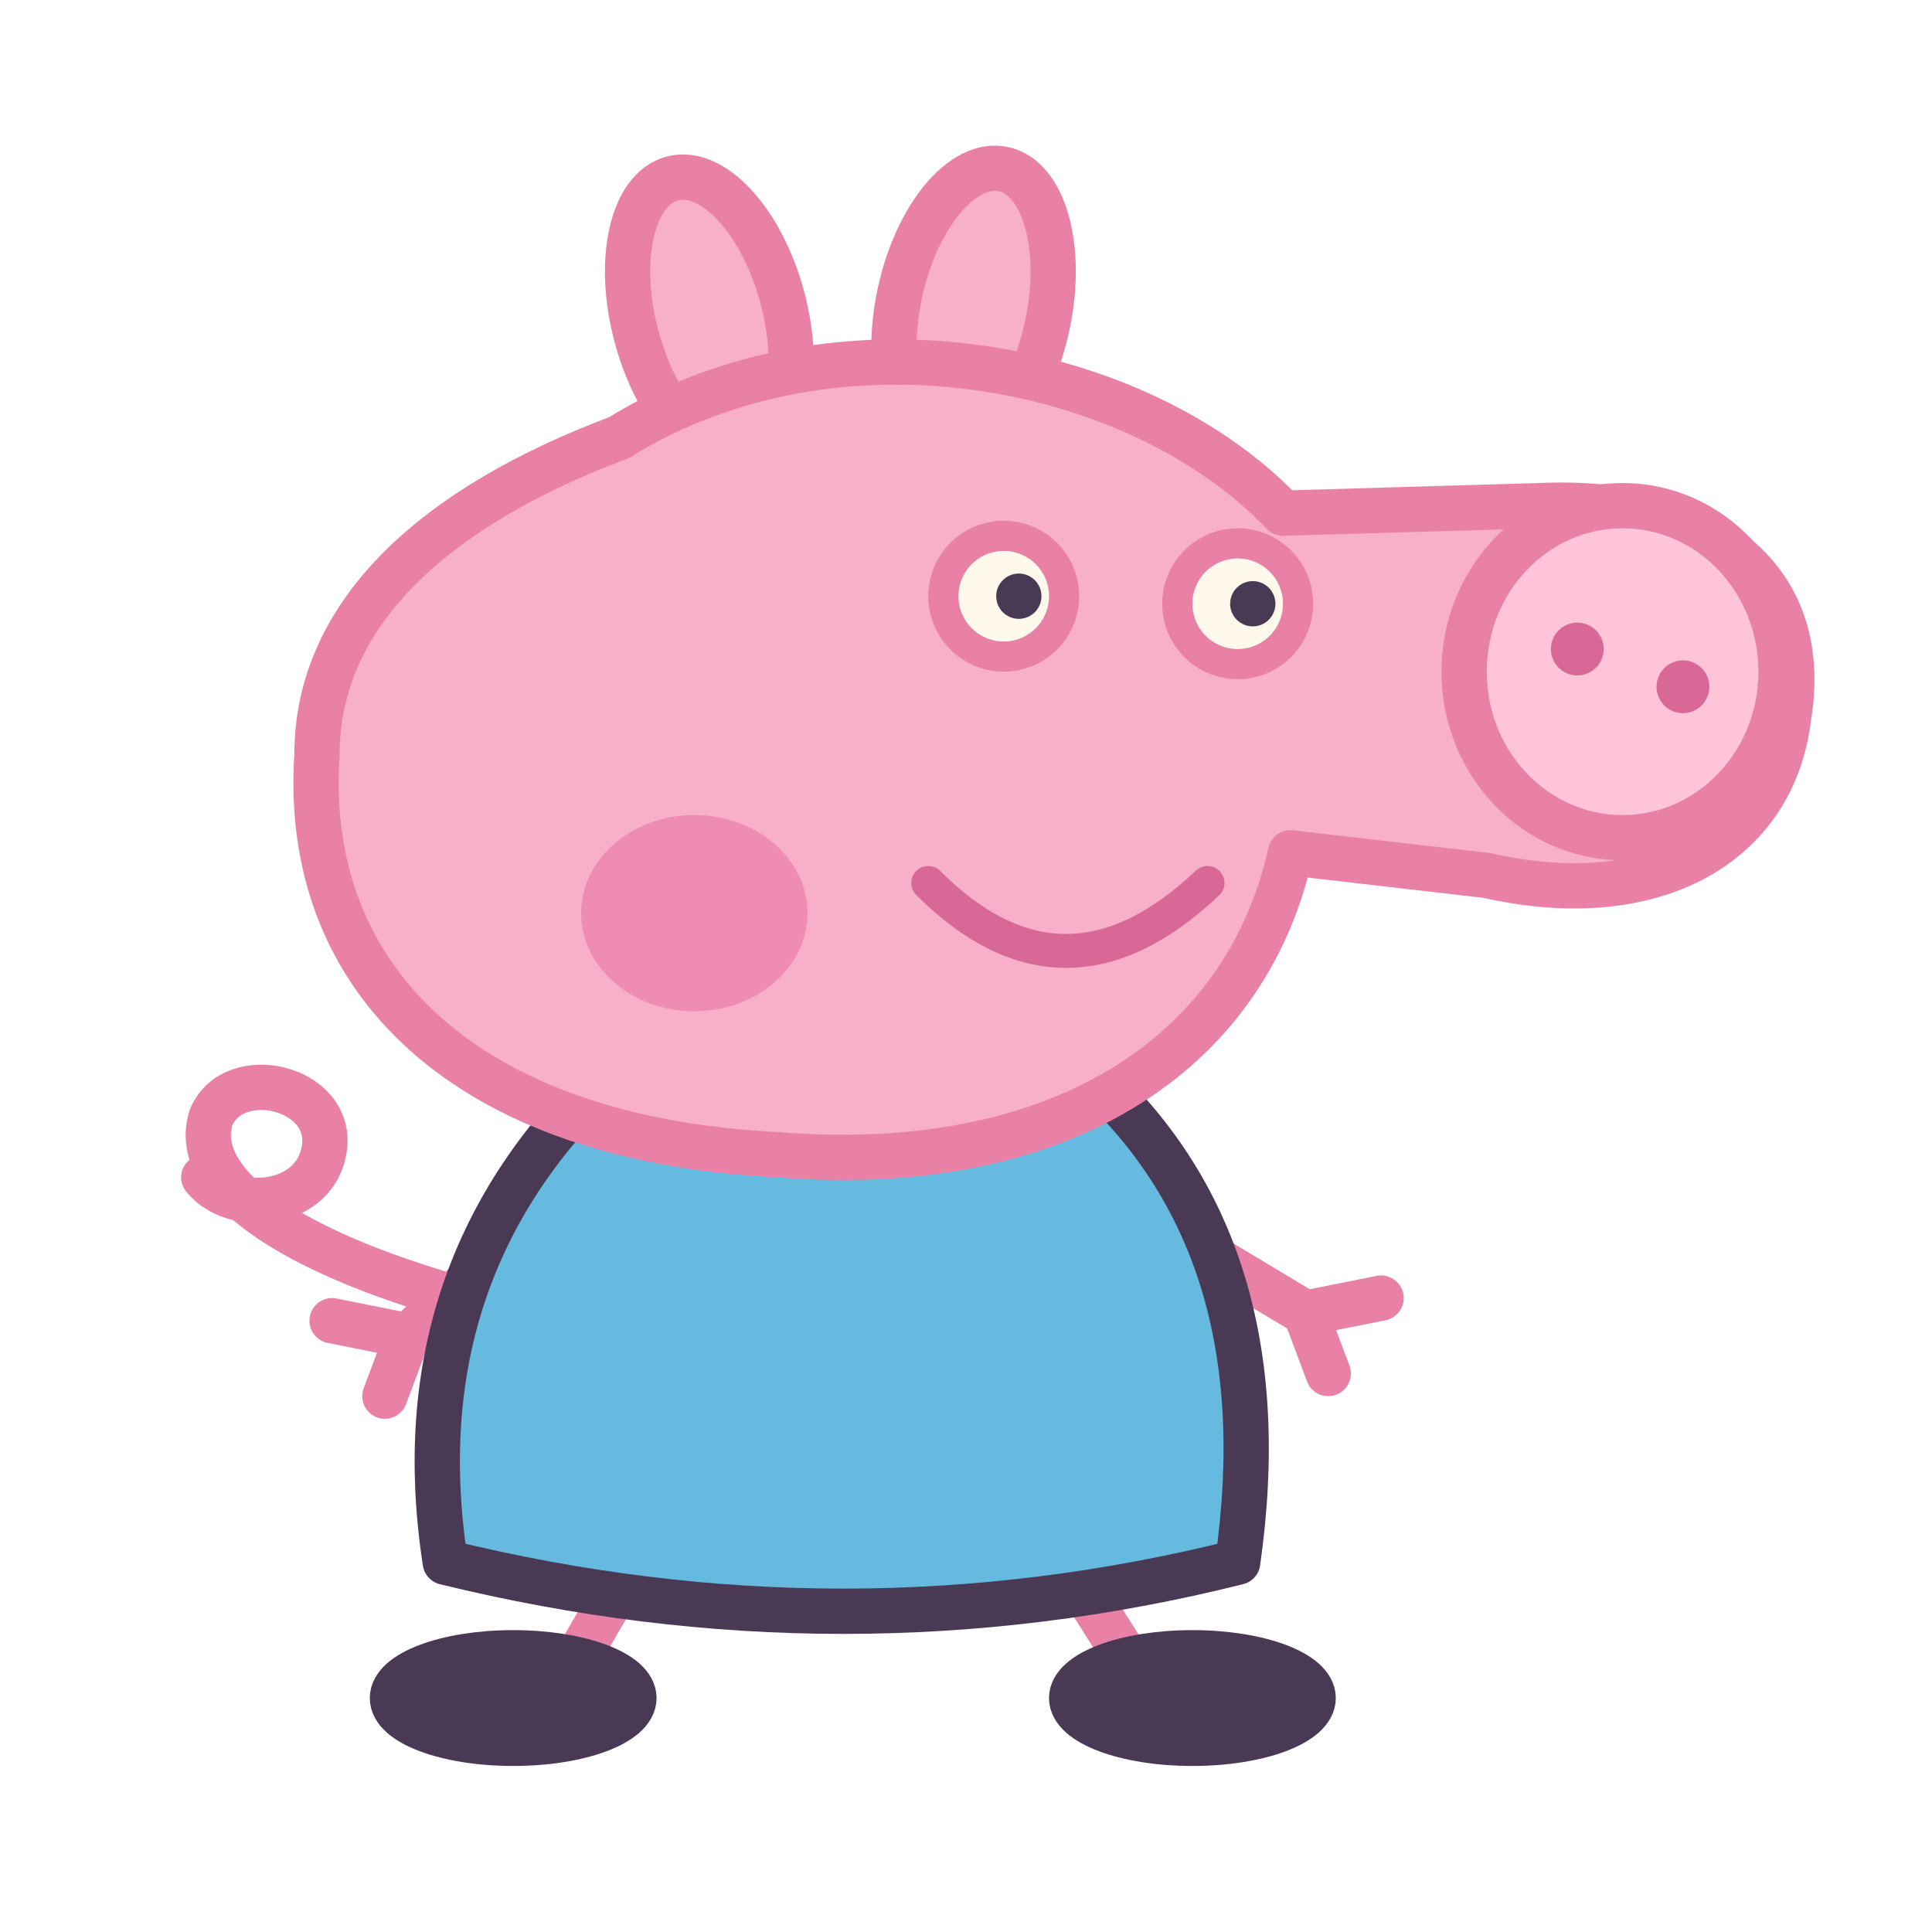
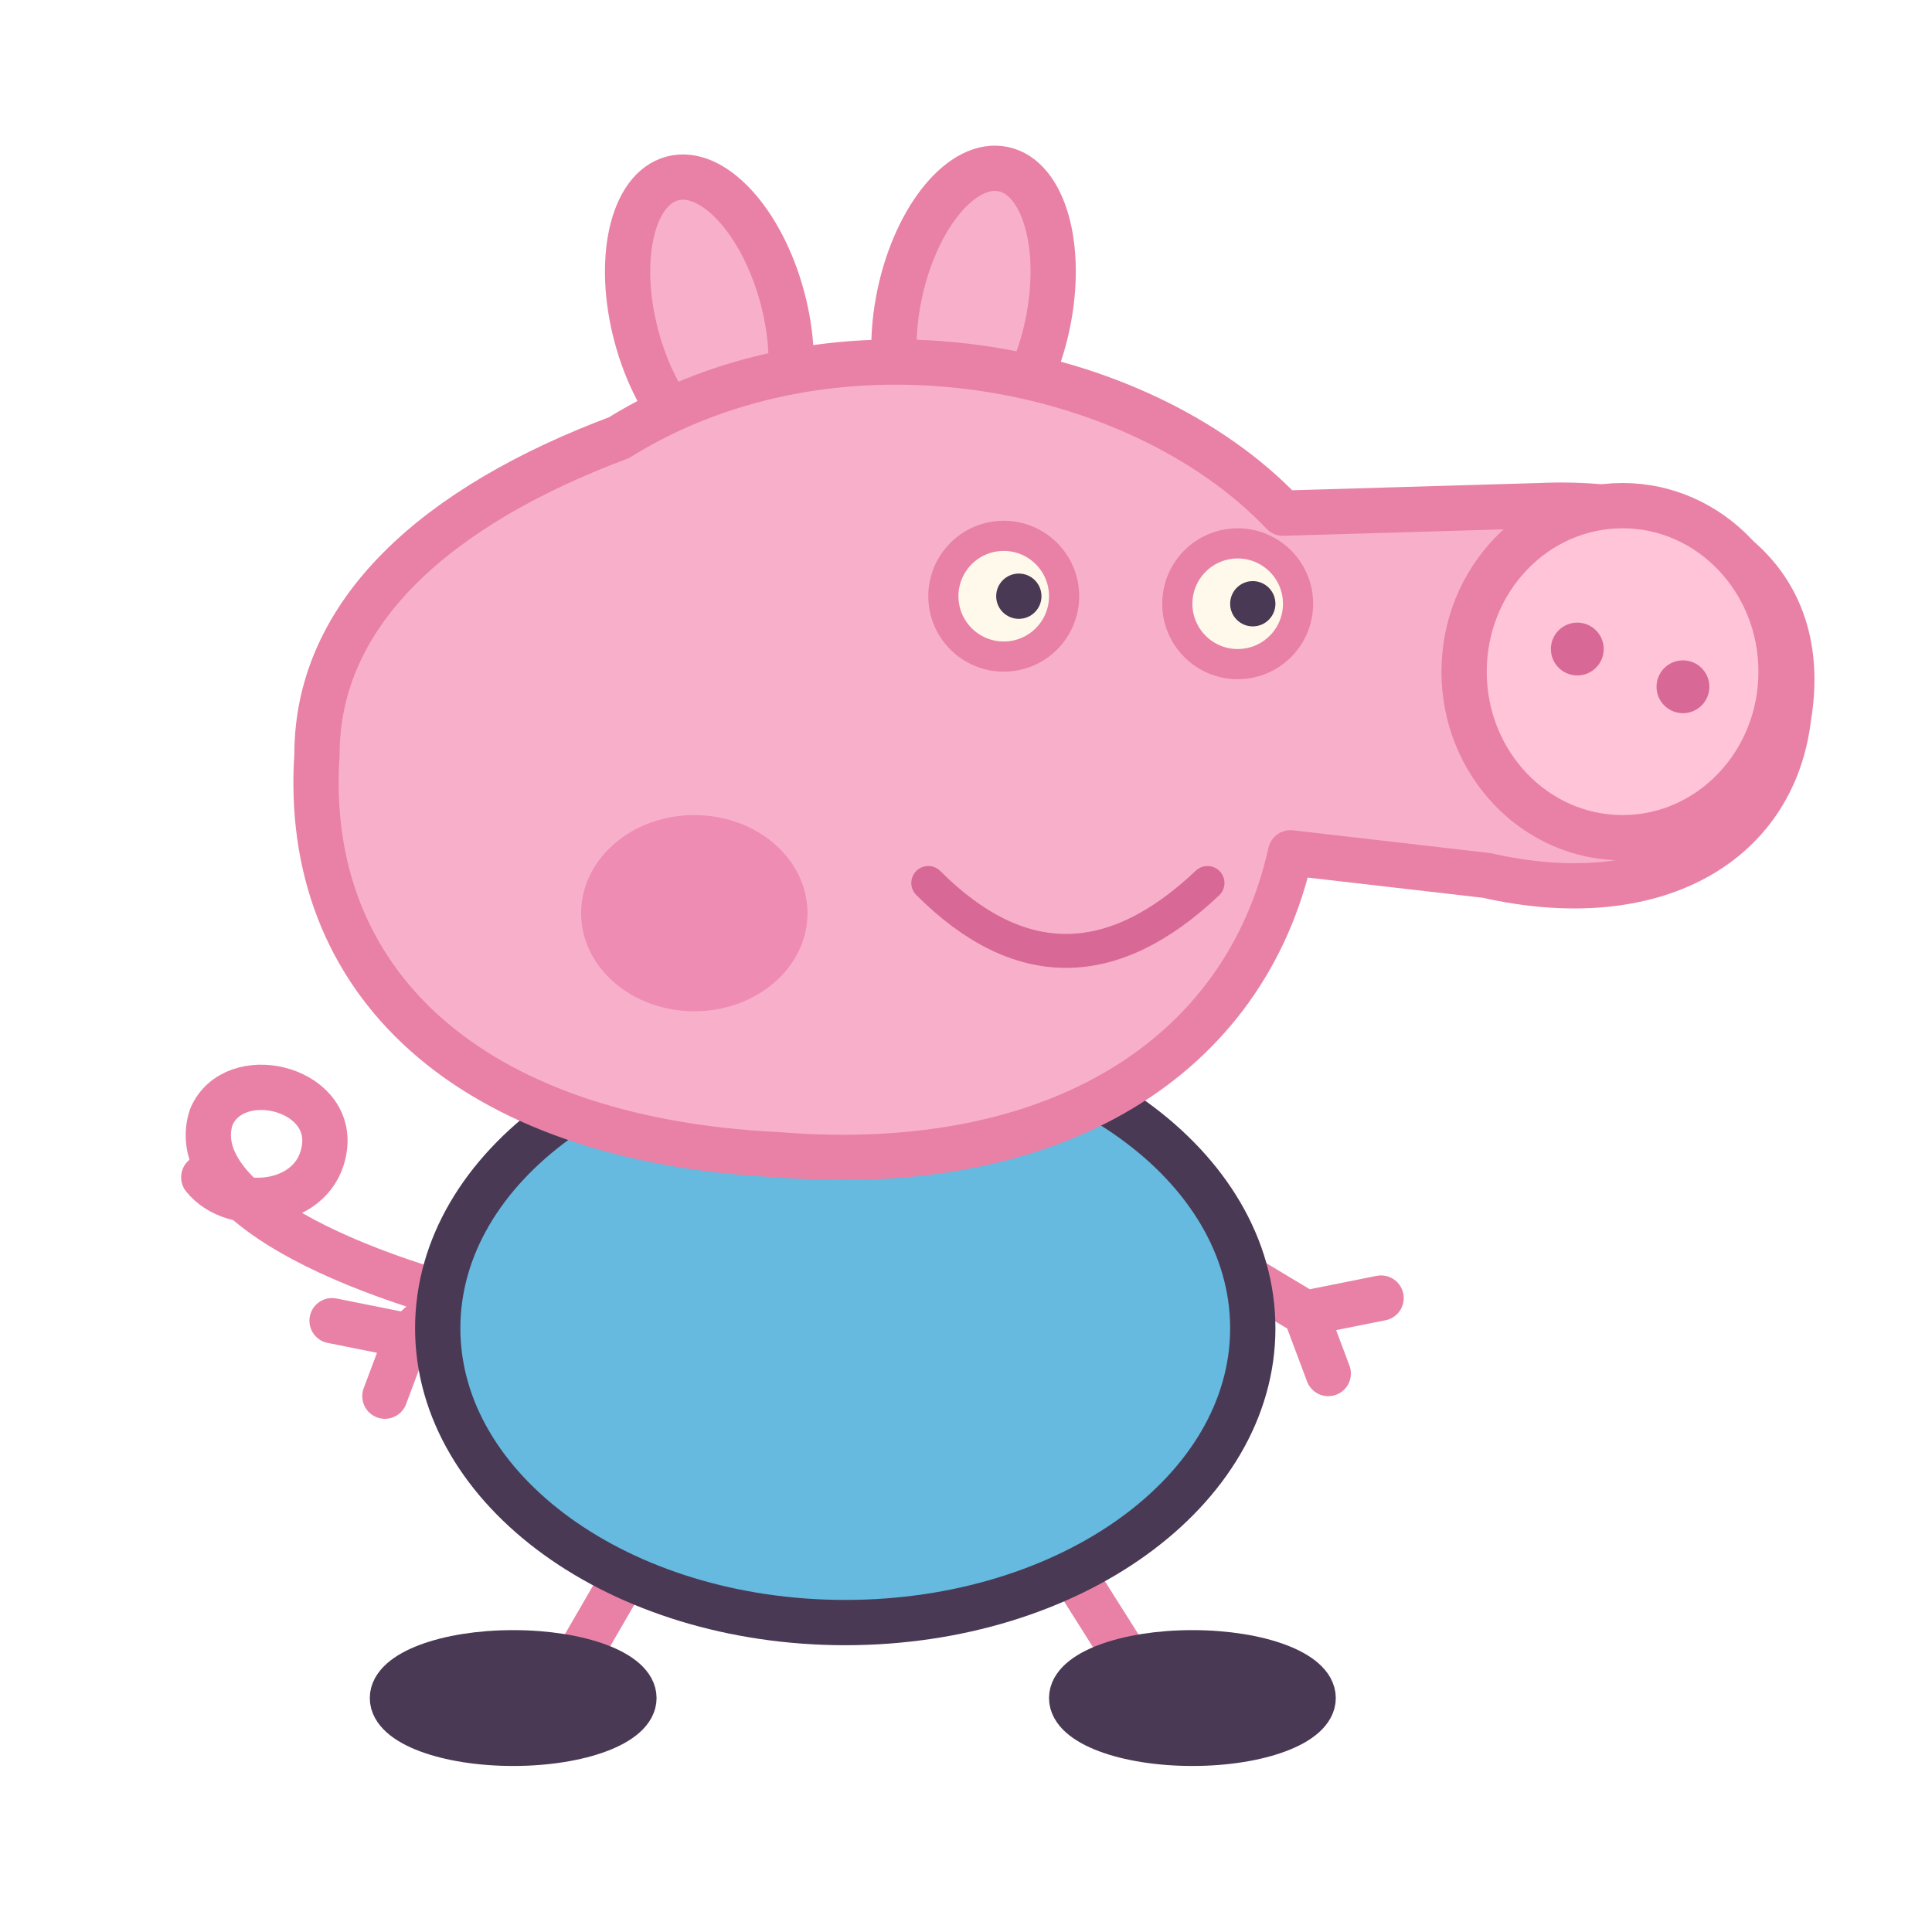
<svg xmlns="http://www.w3.org/2000/svg" width="256" height="256" viewBox="0 0 256 256" fill="none">
  <g stroke="#493954" stroke-width="6" stroke-linecap="round" stroke-linejoin="round">
    <path d="M68 174 C39 167 25 157 28 148 C31 141 44 144 43 152 C42 160 31 161 27 156" stroke="#E981A6" />
    <path d="M85 205 L74 224 M140 205 L152 224" stroke="#E981A6" />
    <ellipse cx="68" cy="225" rx="16" ry="6" fill="#493954" />
    <ellipse cx="158" cy="225" rx="16" ry="6" fill="#493954" />
    <path d="M72 161 L54 177 M54 177 l-10 -2 M54 177 l-3 8 M153 162 L173 174 M173 174 l10 -2 M173 174 l3 8" stroke="#E981A6" />
-     <path d="M81 142 L144 142 Q170 165 164 207 Q112 220 59 207 Q53 168 81 142Z" fill="#66B9DF" />
+     <ellipse cx="112" cy="176" rx="54" ry="39" fill="#66B9DF" />
    <ellipse cx="94" cy="42" rx="10" ry="19" fill="#F8B0CA" stroke="#E981A6" transform="rotate(-15 94 42)" />
    <ellipse cx="129" cy="41" rx="10" ry="19" fill="#F8B0CA" stroke="#E981A6" transform="rotate(12 129 41)" />
    <path d="M82 58 C111 40 151 48 170 68 L204 67 C227 66 240 77 237 95 C235 112 219 121 197 116 L171 113 C165 140 140 156 103 153 C62 151 40 130 42 100 C42 81 58 67 82 58Z" fill="#F8B0CA" stroke="#E981A6" />
    <ellipse cx="215" cy="89" rx="21" ry="22" fill="#FFC4D8" stroke="#E981A6" />
    <circle cx="209" cy="86" r="3.5" fill="#D86996" stroke="none" />
    <circle cx="223" cy="91" r="3.5" fill="#D86996" stroke="none" />
    <ellipse cx="92" cy="121" rx="15" ry="13" fill="#EF8CB3" stroke="none" />
    <circle cx="133" cy="79" r="8" fill="#FFF9EC" stroke="#E981A6" stroke-width="4" />
    <circle cx="164" cy="80" r="8" fill="#FFF9EC" stroke="#E981A6" stroke-width="4" />
    <circle cx="135" cy="79" r="3" fill="#493954" stroke="none" />
    <circle cx="166" cy="80" r="3" fill="#493954" stroke="none" />
    <path d="M123 117 Q141 135 160 117" stroke="#D86996" stroke-width="4.5" />
  </g>
</svg>
